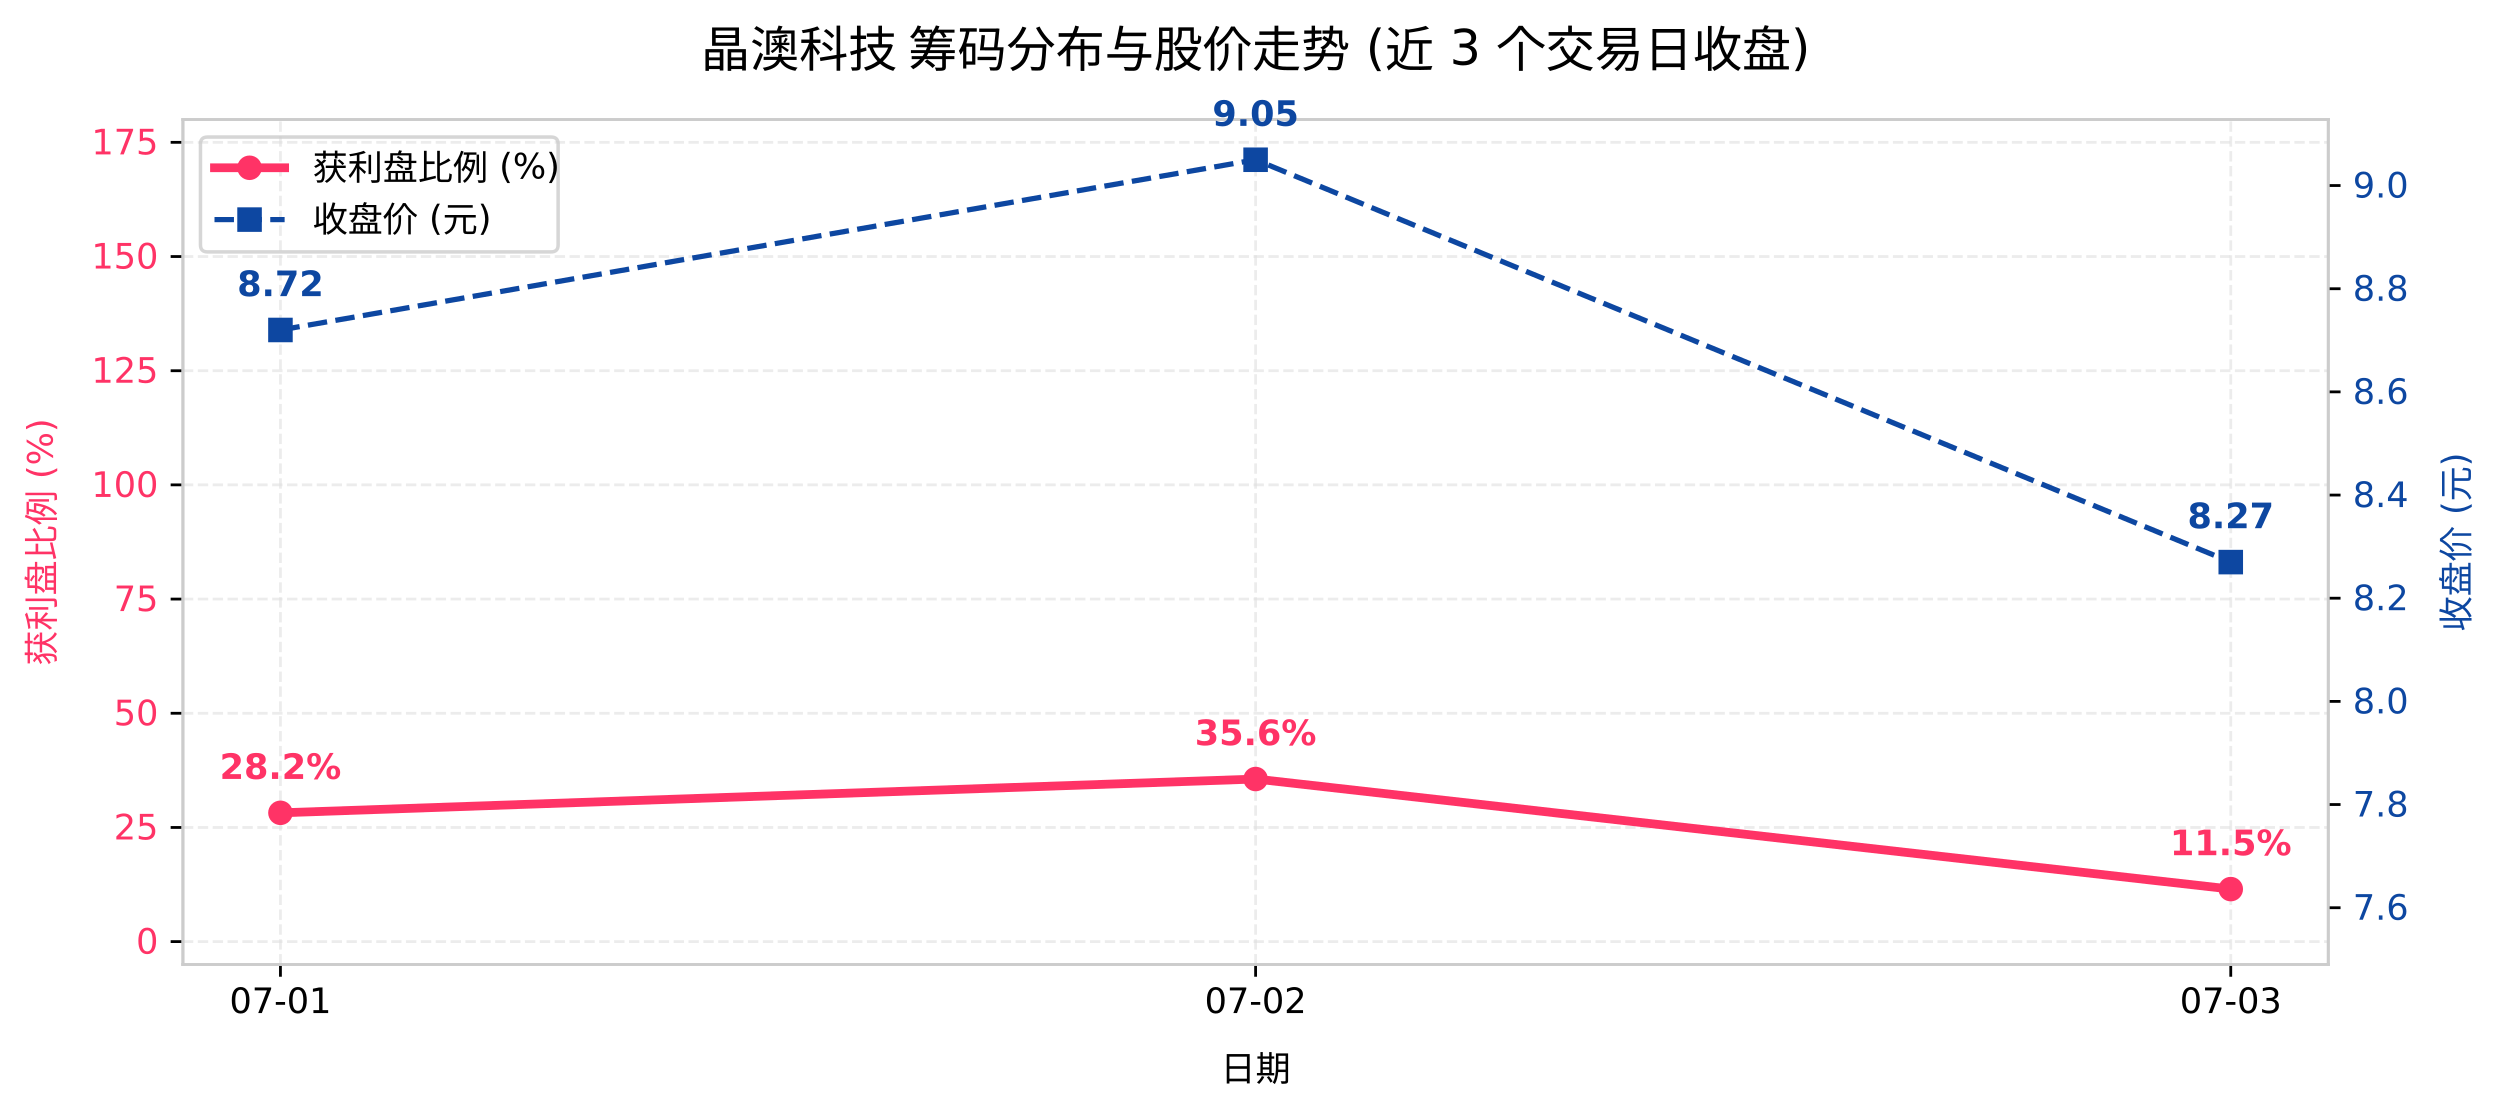
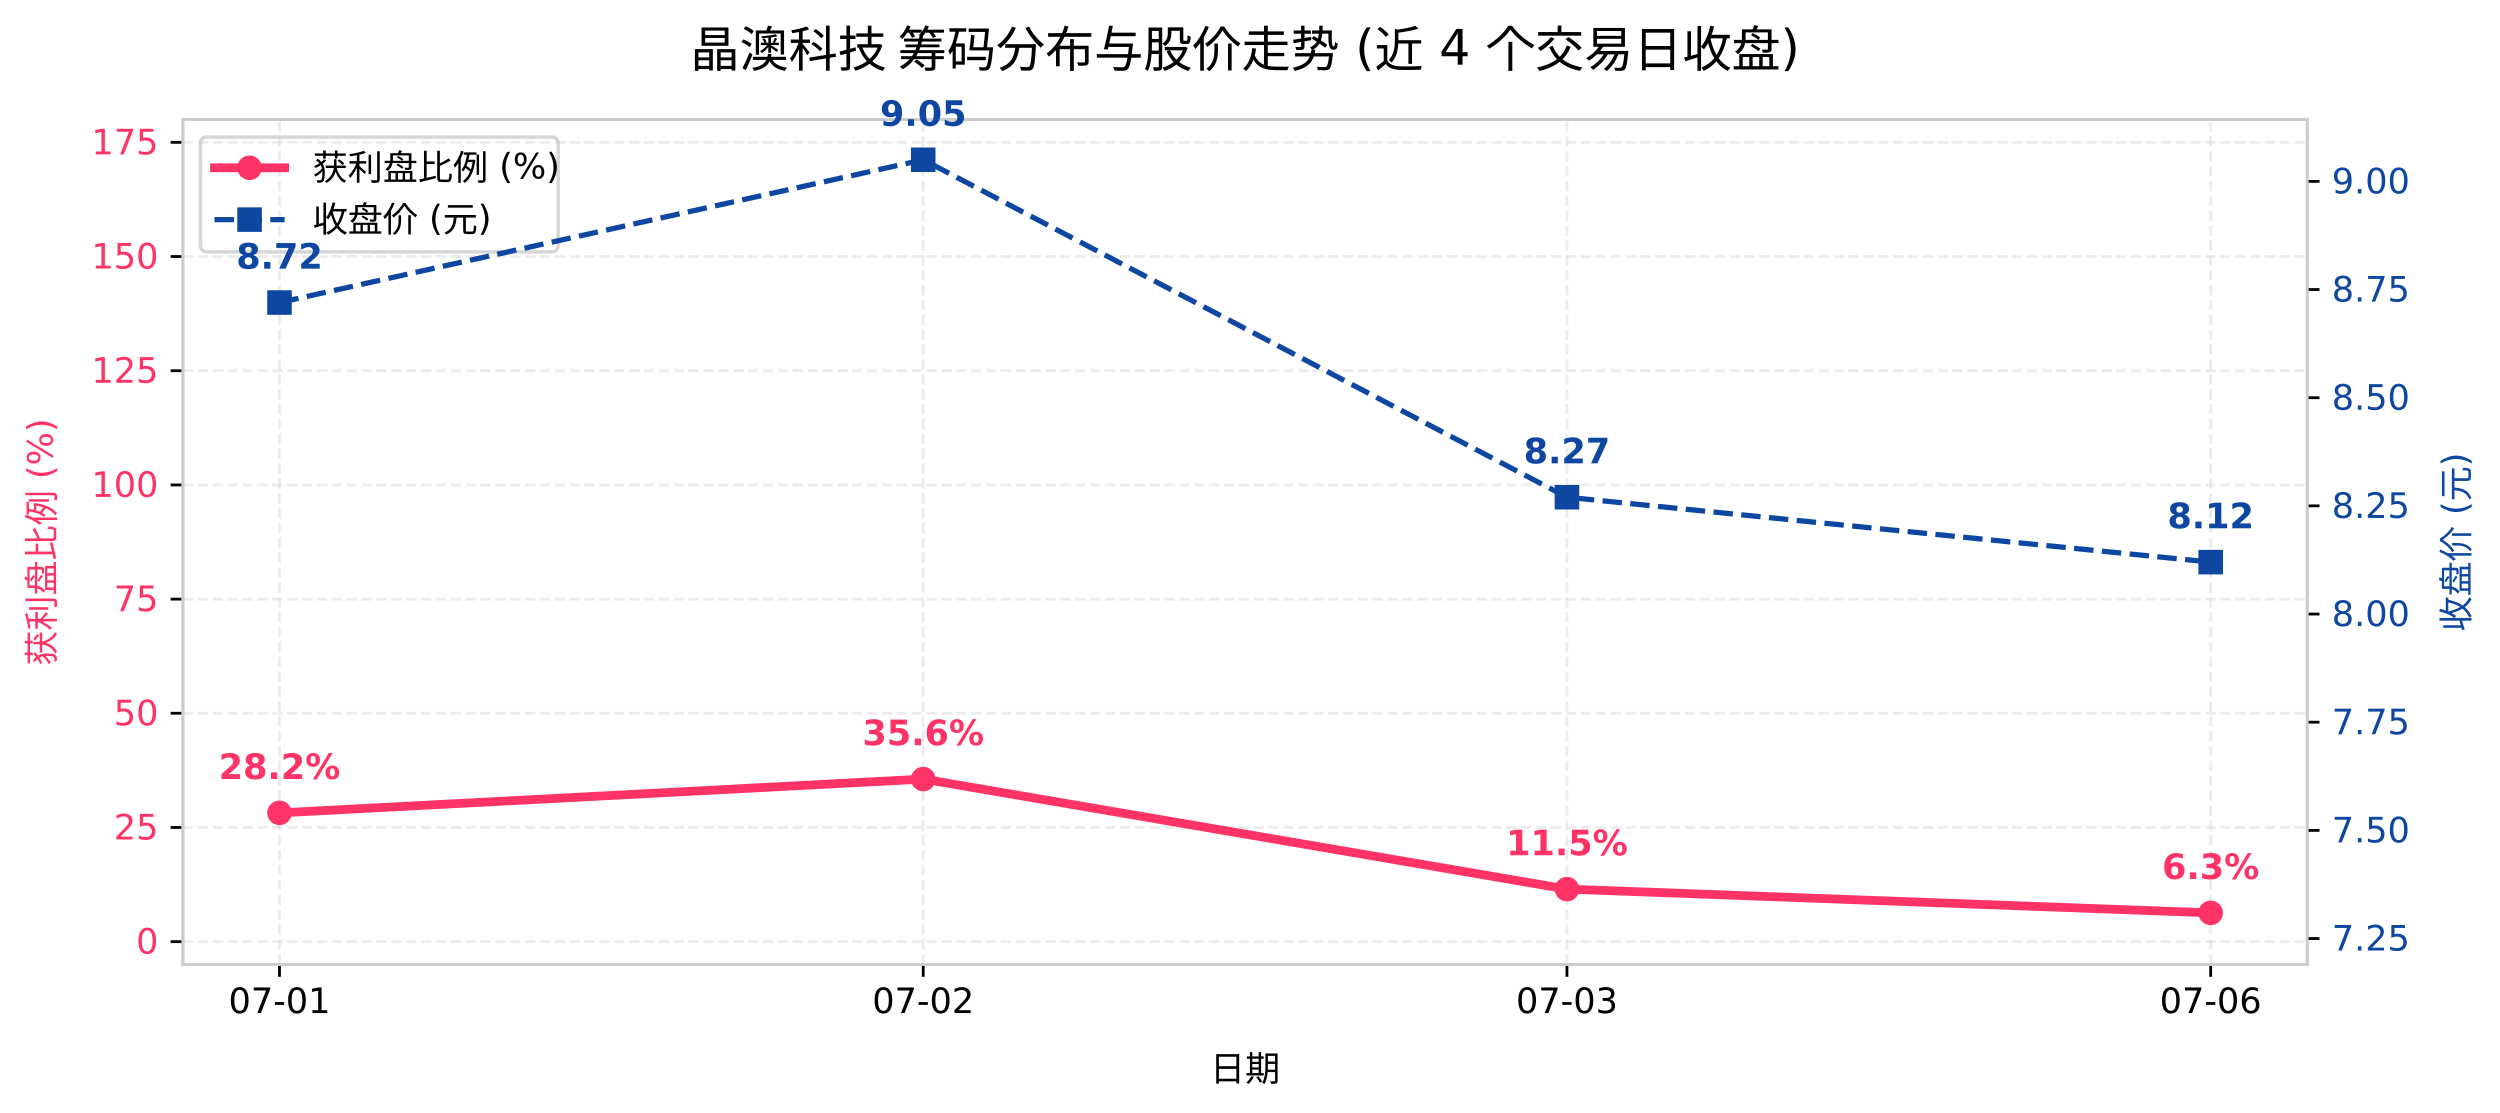
- <svg xmlns="http://www.w3.org/2000/svg" xmlns:xlink="http://www.w3.org/1999/xlink" width="712.881pt" height="317.148pt" viewBox="0 0 712.881 317.148" version="1.1">
+ <svg xmlns="http://www.w3.org/2000/svg" xmlns:xlink="http://www.w3.org/1999/xlink" width="712.848pt" height="317.148pt" viewBox="0 0 712.848 317.148" version="1.1">
  <defs>
    <style type="text/css">*{stroke-linejoin: round; stroke-linecap: butt}</style>
  </defs>
  <g id="figure_1">
    <g id="patch_1">
-       <path d="M 0 317.148  L 712.881 317.148  L 712.881 0  L 0 0  L 0 317.148  z " style="fill: none" />
+       <path d="M 0 317.148  L 712.848 317.148  L 712.848 0  L 0 0  L 0 317.148  z " style="fill: none" />
    </g>
    <g id="axes_1">
      <g id="patch_2">
-         <path d="M 52.163 275.017  L 663.913 275.017  L 663.913 34.08  L 52.163 34.08  L 52.163 275.017  z " style="fill: none" />
+         <path d="M 52.163 275.017  L 657.883 275.017  L 657.883 34.08  L 52.163 34.08  L 52.163 275.017  z " style="fill: none" />
      </g>
      <g id="matplotlib.axis_1">
        <g id="xtick_1">
          <g id="line2d_1">
-             <path d="M 79.969 275.017  L 79.969 34.08  " clip-path="url(#p6178fb3742)" style="fill: none; stroke-dasharray: 2.96,1.28; stroke-dashoffset: 0; stroke: #e0e0e0; stroke-opacity: 0.6; stroke-width: 0.8" />
+             <path d="M 79.695 275.017  L 79.695 34.08  " clip-path="url(#pa4ba5c376c)" style="fill: none; stroke-dasharray: 2.96,1.28; stroke-dashoffset: 0; stroke: #e0e0e0; stroke-opacity: 0.6; stroke-width: 0.8" />
          </g>
          <g id="line2d_2">
            <defs>
-               <path id="m2e5f729c88" d="M 0 0  L 0 3.5  " style="stroke: #000000; stroke-width: 0.8" />
+               <path id="m68a2fe8dc7" d="M 0 0  L 0 3.5  " style="stroke: #000000; stroke-width: 0.8" />
            </defs>
            <g>
-               <use xlink:href="#m2e5f729c88" x="79.969" y="275.017" style="stroke: #000000; stroke-width: 0.8" />
+               <use xlink:href="#m68a2fe8dc7" x="79.695" y="275.017" style="stroke: #000000; stroke-width: 0.8" />
            </g>
          </g>
          <g id="text_1">
-             <text style="font: 10px 'WenQuanYi Zen Hei', 'DejaVu Sans', 'Arial', sans-serif; text-anchor: middle" x="79.969" y="288.873" transform="rotate(-0 79.96932 288.8728)">07-01</text>
+             <text style="font: 10px 'WenQuanYi Zen Hei', 'DejaVu Sans', 'Arial', sans-serif; text-anchor: middle" x="79.695" y="288.873" transform="rotate(-0 79.69523 288.8728)">07-01</text>
          </g>
        </g>
        <g id="xtick_2">
          <g id="line2d_3">
-             <path d="M 358.038 275.017  L 358.038 34.08  " clip-path="url(#p6178fb3742)" style="fill: none; stroke-dasharray: 2.96,1.28; stroke-dashoffset: 0; stroke: #e0e0e0; stroke-opacity: 0.6; stroke-width: 0.8" />
+             <path d="M 263.247 275.017  L 263.247 34.08  " clip-path="url(#pa4ba5c376c)" style="fill: none; stroke-dasharray: 2.96,1.28; stroke-dashoffset: 0; stroke: #e0e0e0; stroke-opacity: 0.6; stroke-width: 0.8" />
          </g>
          <g id="line2d_4">
            <g>
-               <use xlink:href="#m2e5f729c88" x="358.038" y="275.017" style="stroke: #000000; stroke-width: 0.8" />
+               <use xlink:href="#m68a2fe8dc7" x="263.247" y="275.017" style="stroke: #000000; stroke-width: 0.8" />
            </g>
          </g>
          <g id="text_2">
-             <text style="font: 10px 'WenQuanYi Zen Hei', 'DejaVu Sans', 'Arial', sans-serif; text-anchor: middle" x="358.038" y="288.873" transform="rotate(-0 358.0375 288.8728)">07-02</text>
+             <text style="font: 10px 'WenQuanYi Zen Hei', 'DejaVu Sans', 'Arial', sans-serif; text-anchor: middle" x="263.247" y="288.873" transform="rotate(-0 263.2467 288.8728)">07-02</text>
          </g>
        </g>
        <g id="xtick_3">
          <g id="line2d_5">
-             <path d="M 636.106 275.017  L 636.106 34.08  " clip-path="url(#p6178fb3742)" style="fill: none; stroke-dasharray: 2.96,1.28; stroke-dashoffset: 0; stroke: #e0e0e0; stroke-opacity: 0.6; stroke-width: 0.8" />
+             <path d="M 446.798 275.017  L 446.798 34.08  " clip-path="url(#pa4ba5c376c)" style="fill: none; stroke-dasharray: 2.96,1.28; stroke-dashoffset: 0; stroke: #e0e0e0; stroke-opacity: 0.6; stroke-width: 0.8" />
          </g>
          <g id="line2d_6">
            <g>
-               <use xlink:href="#m2e5f729c88" x="636.106" y="275.017" style="stroke: #000000; stroke-width: 0.8" />
+               <use xlink:href="#m68a2fe8dc7" x="446.798" y="275.017" style="stroke: #000000; stroke-width: 0.8" />
            </g>
          </g>
          <g id="text_3">
-             <text style="font: 10px 'WenQuanYi Zen Hei', 'DejaVu Sans', 'Arial', sans-serif; text-anchor: middle" x="636.106" y="288.873" transform="rotate(-0 636.1057 288.8728)">07-03</text>
-           </g>
-         </g>
-         <g id="text_4">
-           <text style="font: 10px 'WenQuanYi Zen Hei', 'DejaVu Sans', 'Arial', sans-serif; text-anchor: middle" x="358.038" y="308.287" transform="rotate(-0 358.0375 308.2869)">日期</text>
+             <text style="font: 10px 'WenQuanYi Zen Hei', 'DejaVu Sans', 'Arial', sans-serif; text-anchor: middle" x="446.798" y="288.873" transform="rotate(-0 446.7983 288.8728)">07-03</text>
+           </g>
+         </g>
+         <g id="xtick_4">
+           <g id="line2d_7">
+             <path d="M 630.35 275.017  L 630.35 34.08  " clip-path="url(#pa4ba5c376c)" style="fill: none; stroke-dasharray: 2.96,1.28; stroke-dashoffset: 0; stroke: #e0e0e0; stroke-opacity: 0.6; stroke-width: 0.8" />
+           </g>
+           <g id="line2d_8">
+             <g>
+               <use xlink:href="#m68a2fe8dc7" x="630.35" y="275.017" style="stroke: #000000; stroke-width: 0.8" />
+             </g>
+           </g>
+           <g id="text_4">
+             <text style="font: 10px 'WenQuanYi Zen Hei', 'DejaVu Sans', 'Arial', sans-serif; text-anchor: middle" x="630.35" y="288.873" transform="rotate(-0 630.3498 288.8728)">07-06</text>
+           </g>
+         </g>
+         <g id="text_5">
+           <text style="font: 10px 'WenQuanYi Zen Hei', 'DejaVu Sans', 'Arial', sans-serif; text-anchor: middle" x="355.022" y="308.287" transform="rotate(-0 355.0225 308.2869)">日期</text>
        </g>
      </g>
      <g id="matplotlib.axis_2">
        <g id="ytick_1">
-           <g id="line2d_7">
-             <path d="M 52.163 268.505  L 663.913 268.505  " clip-path="url(#p6178fb3742)" style="fill: none; stroke-dasharray: 2.96,1.28; stroke-dashoffset: 0; stroke: #e0e0e0; stroke-opacity: 0.6; stroke-width: 0.8" />
-           </g>
-           <g id="line2d_8">
+           <g id="line2d_9">
+             <path d="M 52.163 268.505  L 657.883 268.505  " clip-path="url(#pa4ba5c376c)" style="fill: none; stroke-dasharray: 2.96,1.28; stroke-dashoffset: 0; stroke: #e0e0e0; stroke-opacity: 0.6; stroke-width: 0.8" />
+           </g>
+           <g id="line2d_10">
            <defs>
-               <path id="mdd1048a271" d="M 0 0  L -3.5 0  " style="stroke: #000000; stroke-width: 0.8" />
+               <path id="mb440edcc35" d="M 0 0  L -3.5 0  " style="stroke: #000000; stroke-width: 0.8" />
            </defs>
            <g>
-               <use xlink:href="#mdd1048a271" x="52.163" y="268.505" style="stroke: #000000; stroke-width: 0.8" />
-             </g>
-           </g>
-           <g id="text_5">
+               <use xlink:href="#mb440edcc35" x="52.163" y="268.505" style="stroke: #000000; stroke-width: 0.8" />
+             </g>
+           </g>
+           <g id="text_6">
            <text style="fill: #ff3366; font: 10px 'WenQuanYi Zen Hei', 'DejaVu Sans', 'Arial', sans-serif; text-anchor: end" x="45.163" y="271.933" transform="rotate(-0 45.1625 271.9329)">0</text>
          </g>
        </g>
        <g id="ytick_2">
-           <g id="line2d_9">
-             <path d="M 52.163 235.946  L 663.913 235.946  " clip-path="url(#p6178fb3742)" style="fill: none; stroke-dasharray: 2.96,1.28; stroke-dashoffset: 0; stroke: #e0e0e0; stroke-opacity: 0.6; stroke-width: 0.8" />
-           </g>
-           <g id="line2d_10">
-             <g>
-               <use xlink:href="#mdd1048a271" x="52.163" y="235.946" style="stroke: #000000; stroke-width: 0.8" />
-             </g>
-           </g>
-           <g id="text_6">
+           <g id="line2d_11">
+             <path d="M 52.163 235.946  L 657.883 235.946  " clip-path="url(#pa4ba5c376c)" style="fill: none; stroke-dasharray: 2.96,1.28; stroke-dashoffset: 0; stroke: #e0e0e0; stroke-opacity: 0.6; stroke-width: 0.8" />
+           </g>
+           <g id="line2d_12">
+             <g>
+               <use xlink:href="#mb440edcc35" x="52.163" y="235.946" style="stroke: #000000; stroke-width: 0.8" />
+             </g>
+           </g>
+           <g id="text_7">
            <text style="fill: #ff3366; font: 10px 'WenQuanYi Zen Hei', 'DejaVu Sans', 'Arial', sans-serif; text-anchor: end" x="45.163" y="239.374" transform="rotate(-0 45.1625 239.3739)">25</text>
          </g>
        </g>
        <g id="ytick_3">
-           <g id="line2d_11">
-             <path d="M 52.163 203.387  L 663.913 203.387  " clip-path="url(#p6178fb3742)" style="fill: none; stroke-dasharray: 2.96,1.28; stroke-dashoffset: 0; stroke: #e0e0e0; stroke-opacity: 0.6; stroke-width: 0.8" />
-           </g>
-           <g id="line2d_12">
-             <g>
-               <use xlink:href="#mdd1048a271" x="52.163" y="203.387" style="stroke: #000000; stroke-width: 0.8" />
-             </g>
-           </g>
-           <g id="text_7">
+           <g id="line2d_13">
+             <path d="M 52.163 203.387  L 657.883 203.387  " clip-path="url(#pa4ba5c376c)" style="fill: none; stroke-dasharray: 2.96,1.28; stroke-dashoffset: 0; stroke: #e0e0e0; stroke-opacity: 0.6; stroke-width: 0.8" />
+           </g>
+           <g id="line2d_14">
+             <g>
+               <use xlink:href="#mb440edcc35" x="52.163" y="203.387" style="stroke: #000000; stroke-width: 0.8" />
+             </g>
+           </g>
+           <g id="text_8">
            <text style="fill: #ff3366; font: 10px 'WenQuanYi Zen Hei', 'DejaVu Sans', 'Arial', sans-serif; text-anchor: end" x="45.163" y="206.815" transform="rotate(-0 45.1625 206.815)">50</text>
          </g>
        </g>
        <g id="ytick_4">
-           <g id="line2d_13">
-             <path d="M 52.163 170.828  L 663.913 170.828  " clip-path="url(#p6178fb3742)" style="fill: none; stroke-dasharray: 2.96,1.28; stroke-dashoffset: 0; stroke: #e0e0e0; stroke-opacity: 0.6; stroke-width: 0.8" />
-           </g>
-           <g id="line2d_14">
-             <g>
-               <use xlink:href="#mdd1048a271" x="52.163" y="170.828" style="stroke: #000000; stroke-width: 0.8" />
-             </g>
-           </g>
-           <g id="text_8">
+           <g id="line2d_15">
+             <path d="M 52.163 170.828  L 657.883 170.828  " clip-path="url(#pa4ba5c376c)" style="fill: none; stroke-dasharray: 2.96,1.28; stroke-dashoffset: 0; stroke: #e0e0e0; stroke-opacity: 0.6; stroke-width: 0.8" />
+           </g>
+           <g id="line2d_16">
+             <g>
+               <use xlink:href="#mb440edcc35" x="52.163" y="170.828" style="stroke: #000000; stroke-width: 0.8" />
+             </g>
+           </g>
+           <g id="text_9">
            <text style="fill: #ff3366; font: 10px 'WenQuanYi Zen Hei', 'DejaVu Sans', 'Arial', sans-serif; text-anchor: end" x="45.163" y="174.256" transform="rotate(-0 45.1625 174.256)">75</text>
          </g>
        </g>
        <g id="ytick_5">
-           <g id="line2d_15">
-             <path d="M 52.163 138.269  L 663.913 138.269  " clip-path="url(#p6178fb3742)" style="fill: none; stroke-dasharray: 2.96,1.28; stroke-dashoffset: 0; stroke: #e0e0e0; stroke-opacity: 0.6; stroke-width: 0.8" />
-           </g>
-           <g id="line2d_16">
-             <g>
-               <use xlink:href="#mdd1048a271" x="52.163" y="138.269" style="stroke: #000000; stroke-width: 0.8" />
-             </g>
-           </g>
-           <g id="text_9">
+           <g id="line2d_17">
+             <path d="M 52.163 138.269  L 657.883 138.269  " clip-path="url(#pa4ba5c376c)" style="fill: none; stroke-dasharray: 2.96,1.28; stroke-dashoffset: 0; stroke: #e0e0e0; stroke-opacity: 0.6; stroke-width: 0.8" />
+           </g>
+           <g id="line2d_18">
+             <g>
+               <use xlink:href="#mb440edcc35" x="52.163" y="138.269" style="stroke: #000000; stroke-width: 0.8" />
+             </g>
+           </g>
+           <g id="text_10">
            <text style="fill: #ff3366; font: 10px 'WenQuanYi Zen Hei', 'DejaVu Sans', 'Arial', sans-serif; text-anchor: end" x="45.163" y="141.697" transform="rotate(-0 45.1625 141.6971)">100</text>
          </g>
        </g>
        <g id="ytick_6">
-           <g id="line2d_17">
-             <path d="M 52.163 105.71  L 663.913 105.71  " clip-path="url(#p6178fb3742)" style="fill: none; stroke-dasharray: 2.96,1.28; stroke-dashoffset: 0; stroke: #e0e0e0; stroke-opacity: 0.6; stroke-width: 0.8" />
-           </g>
-           <g id="line2d_18">
-             <g>
-               <use xlink:href="#mdd1048a271" x="52.163" y="105.71" style="stroke: #000000; stroke-width: 0.8" />
-             </g>
-           </g>
-           <g id="text_10">
+           <g id="line2d_19">
+             <path d="M 52.163 105.71  L 657.883 105.71  " clip-path="url(#pa4ba5c376c)" style="fill: none; stroke-dasharray: 2.96,1.28; stroke-dashoffset: 0; stroke: #e0e0e0; stroke-opacity: 0.6; stroke-width: 0.8" />
+           </g>
+           <g id="line2d_20">
+             <g>
+               <use xlink:href="#mb440edcc35" x="52.163" y="105.71" style="stroke: #000000; stroke-width: 0.8" />
+             </g>
+           </g>
+           <g id="text_11">
            <text style="fill: #ff3366; font: 10px 'WenQuanYi Zen Hei', 'DejaVu Sans', 'Arial', sans-serif; text-anchor: end" x="45.163" y="109.138" transform="rotate(-0 45.1625 109.1381)">125</text>
          </g>
        </g>
        <g id="ytick_7">
-           <g id="line2d_19">
-             <path d="M 52.163 73.151  L 663.913 73.151  " clip-path="url(#p6178fb3742)" style="fill: none; stroke-dasharray: 2.96,1.28; stroke-dashoffset: 0; stroke: #e0e0e0; stroke-opacity: 0.6; stroke-width: 0.8" />
-           </g>
-           <g id="line2d_20">
-             <g>
-               <use xlink:href="#mdd1048a271" x="52.163" y="73.151" style="stroke: #000000; stroke-width: 0.8" />
-             </g>
-           </g>
-           <g id="text_11">
+           <g id="line2d_21">
+             <path d="M 52.163 73.151  L 657.883 73.151  " clip-path="url(#pa4ba5c376c)" style="fill: none; stroke-dasharray: 2.96,1.28; stroke-dashoffset: 0; stroke: #e0e0e0; stroke-opacity: 0.6; stroke-width: 0.8" />
+           </g>
+           <g id="line2d_22">
+             <g>
+               <use xlink:href="#mb440edcc35" x="52.163" y="73.151" style="stroke: #000000; stroke-width: 0.8" />
+             </g>
+           </g>
+           <g id="text_12">
            <text style="fill: #ff3366; font: 10px 'WenQuanYi Zen Hei', 'DejaVu Sans', 'Arial', sans-serif; text-anchor: end" x="45.163" y="76.579" transform="rotate(-0 45.1625 76.57918)">150</text>
          </g>
        </g>
        <g id="ytick_8">
-           <g id="line2d_21">
-             <path d="M 52.163 40.592  L 663.913 40.592  " clip-path="url(#p6178fb3742)" style="fill: none; stroke-dasharray: 2.96,1.28; stroke-dashoffset: 0; stroke: #e0e0e0; stroke-opacity: 0.6; stroke-width: 0.8" />
-           </g>
-           <g id="line2d_22">
-             <g>
-               <use xlink:href="#mdd1048a271" x="52.163" y="40.592" style="stroke: #000000; stroke-width: 0.8" />
-             </g>
-           </g>
-           <g id="text_12">
+           <g id="line2d_23">
+             <path d="M 52.163 40.592  L 657.883 40.592  " clip-path="url(#pa4ba5c376c)" style="fill: none; stroke-dasharray: 2.96,1.28; stroke-dashoffset: 0; stroke: #e0e0e0; stroke-opacity: 0.6; stroke-width: 0.8" />
+           </g>
+           <g id="line2d_24">
+             <g>
+               <use xlink:href="#mb440edcc35" x="52.163" y="40.592" style="stroke: #000000; stroke-width: 0.8" />
+             </g>
+           </g>
+           <g id="text_13">
            <text style="fill: #ff3366; font: 10px 'WenQuanYi Zen Hei', 'DejaVu Sans', 'Arial', sans-serif; text-anchor: end" x="45.163" y="44.02" transform="rotate(-0 45.1625 44.02023)">175</text>
          </g>
        </g>
-         <g id="text_13">
+         <g id="text_14">
          <text style="fill: #ff3366; font: 10px 'WenQuanYi Zen Hei', 'DejaVu Sans', 'Arial', sans-serif; text-anchor: middle" x="15.463" y="154.548" transform="rotate(-90 15.4625 154.5484)">获利盘比例 (%)</text>
        </g>
      </g>
-       <g id="line2d_23">
-         <path d="M 79.969 231.778  L 358.038 222.141  L 636.106 253.528  " clip-path="url(#p6178fb3742)" style="fill: none; stroke: #ff3366; stroke-width: 2.5; stroke-linecap: square" />
+       <g id="line2d_25">
+         <path d="M 79.695 231.778  L 263.247 222.141  L 446.798 253.528  L 630.35 260.3  " clip-path="url(#pa4ba5c376c)" style="fill: none; stroke: #ff3366; stroke-width: 2.5; stroke-linecap: square" />
        <defs>
-           <path id="meacecd6859" d="M 0 3  C 0.796 3 1.559 2.684 2.121 2.121  C 2.684 1.559 3 0.796 3 0  C 3 -0.796 2.684 -1.559 2.121 -2.121  C 1.559 -2.684 0.796 -3 0 -3  C -0.796 -3 -1.559 -2.684 -2.121 -2.121  C -2.684 -1.559 -3 -0.796 -3 0  C -3 0.796 -2.684 1.559 -2.121 2.121  C -1.559 2.684 -0.796 3 0 3  z " style="stroke: #ff3366" />
+           <path id="mdc82a578c3" d="M 0 3  C 0.796 3 1.559 2.684 2.121 2.121  C 2.684 1.559 3 0.796 3 0  C 3 -0.796 2.684 -1.559 2.121 -2.121  C 1.559 -2.684 0.796 -3 0 -3  C -0.796 -3 -1.559 -2.684 -2.121 -2.121  C -2.684 -1.559 -3 -0.796 -3 0  C -3 0.796 -2.684 1.559 -2.121 2.121  C -1.559 2.684 -0.796 3 0 3  z " style="stroke: #ff3366" />
        </defs>
-         <g clip-path="url(#p6178fb3742)">
-           <use xlink:href="#meacecd6859" x="79.969" y="231.778" style="fill: #ff3366; stroke: #ff3366" />
-           <use xlink:href="#meacecd6859" x="358.038" y="222.141" style="fill: #ff3366; stroke: #ff3366" />
-           <use xlink:href="#meacecd6859" x="636.106" y="253.528" style="fill: #ff3366; stroke: #ff3366" />
+         <g clip-path="url(#pa4ba5c376c)">
+           <use xlink:href="#mdc82a578c3" x="79.695" y="231.778" style="fill: #ff3366; stroke: #ff3366" />
+           <use xlink:href="#mdc82a578c3" x="263.247" y="222.141" style="fill: #ff3366; stroke: #ff3366" />
+           <use xlink:href="#mdc82a578c3" x="446.798" y="253.528" style="fill: #ff3366; stroke: #ff3366" />
+           <use xlink:href="#mdc82a578c3" x="630.35" y="260.3" style="fill: #ff3366; stroke: #ff3366" />
        </g>
      </g>
      <g id="patch_3">
        <path d="M 52.163 275.017  L 52.163 34.08  " style="fill: none; stroke: #cccccc; stroke-width: 0.8; stroke-linejoin: miter; stroke-linecap: square" />
      </g>
      <g id="patch_4">
-         <path d="M 663.913 275.017  L 663.913 34.08  " style="fill: none; stroke: #cccccc; stroke-width: 0.8; stroke-linejoin: miter; stroke-linecap: square" />
+         <path d="M 657.883 275.017  L 657.883 34.08  " style="fill: none; stroke: #cccccc; stroke-width: 0.8; stroke-linejoin: miter; stroke-linecap: square" />
      </g>
      <g id="patch_5">
-         <path d="M 52.163 275.017  L 663.913 275.017  " style="fill: none; stroke: #cccccc; stroke-width: 0.8; stroke-linejoin: miter; stroke-linecap: square" />
+         <path d="M 52.163 275.017  L 657.883 275.017  " style="fill: none; stroke: #cccccc; stroke-width: 0.8; stroke-linejoin: miter; stroke-linecap: square" />
      </g>
      <g id="patch_6">
-         <path d="M 52.163 34.08  L 663.913 34.08  " style="fill: none; stroke: #cccccc; stroke-width: 0.8; stroke-linejoin: miter; stroke-linecap: square" />
-       </g>
-       <g id="text_14">
-         <text style="fill: #ff3366; font: 700 10px 'WenQuanYi Zen Hei', 'DejaVu Sans', 'Arial', sans-serif; text-anchor: middle" x="79.969" y="222.117" transform="rotate(-0 79.96932 222.1173)">28.2%</text>
+         <path d="M 52.163 34.08  L 657.883 34.08  " style="fill: none; stroke: #cccccc; stroke-width: 0.8; stroke-linejoin: miter; stroke-linecap: square" />
      </g>
      <g id="text_15">
-         <text style="fill: #ff3366; font: 700 10px 'WenQuanYi Zen Hei', 'DejaVu Sans', 'Arial', sans-serif; text-anchor: middle" x="358.038" y="212.48" transform="rotate(-0 358.0375 212.4799)">35.6%</text>
+         <text style="fill: #ff3366; font: 700 10px 'WenQuanYi Zen Hei', 'DejaVu Sans', 'Arial', sans-serif; text-anchor: middle" x="79.695" y="222.117" transform="rotate(-0 79.69523 222.1173)">28.2%</text>
      </g>
      <g id="text_16">
-         <text style="fill: #ff3366; font: 700 10px 'WenQuanYi Zen Hei', 'DejaVu Sans', 'Arial', sans-serif; text-anchor: middle" x="636.106" y="243.867" transform="rotate(-0 636.1057 243.8667)">11.5%</text>
+         <text style="fill: #ff3366; font: 700 10px 'WenQuanYi Zen Hei', 'DejaVu Sans', 'Arial', sans-serif; text-anchor: middle" x="263.247" y="212.48" transform="rotate(-0 263.2467 212.4799)">35.6%</text>
+       </g>
+       <g id="text_17">
+         <text style="fill: #ff3366; font: 700 10px 'WenQuanYi Zen Hei', 'DejaVu Sans', 'Arial', sans-serif; text-anchor: middle" x="446.798" y="243.867" transform="rotate(-0 446.7983 243.8667)">11.5%</text>
+       </g>
+       <g id="text_18">
+         <text style="fill: #ff3366; font: 700 10px 'WenQuanYi Zen Hei', 'DejaVu Sans', 'Arial', sans-serif; text-anchor: middle" x="630.35" y="250.639" transform="rotate(-0 630.3498 250.639)">6.3%</text>
      </g>
      <g id="legend_1">
        <g id="patch_7">
          <path d="M 59.163 71.829  L 157.15 71.829  Q 159.15 71.829 159.15 69.829  L 159.15 41.08  Q 159.15 39.08 157.15 39.08  L 59.163 39.08  Q 57.163 39.08 57.163 41.08  L 57.163 69.829  Q 57.163 71.829 59.163 71.829  L 59.163 71.829  z " style="fill: none; opacity: 0.8; stroke: #cccccc; stroke-linejoin: miter" />
        </g>
-         <g id="line2d_24">
+         <g id="line2d_26">
          <path d="M 61.163 47.843  L 71.162 47.843  L 81.162 47.843  " style="fill: none; stroke: #ff3366; stroke-width: 2.5; stroke-linecap: square" />
          <g>
-             <use xlink:href="#meacecd6859" x="71.162" y="47.843" style="fill: #ff3366; stroke: #ff3366" />
-           </g>
-         </g>
-         <g id="text_17">
+             <use xlink:href="#mdc82a578c3" x="71.162" y="47.843" style="fill: #ff3366; stroke: #ff3366" />
+           </g>
+         </g>
+         <g id="text_19">
          <text style="font: 10px 'WenQuanYi Zen Hei', 'DejaVu Sans', 'Arial', sans-serif; text-anchor: start" x="89.162" y="51.343" transform="rotate(-0 89.1625 51.34281)">获利盘比例 (%)</text>
        </g>
-         <g id="line2d_25">
+         <g id="line2d_27">
          <path d="M 61.163 62.619  L 71.162 62.619  L 81.162 62.619  " style="fill: none; stroke-dasharray: 5.55,2.4; stroke-dashoffset: 0; stroke: #0d47a1; stroke-width: 1.5" />
          <defs>
-             <path id="m0cd8ee472c" d="M -3 3  L 3 3  L 3 -3  L -3 -3  z " style="stroke: #0d47a1; stroke-linejoin: miter" />
+             <path id="m7ebce578cd" d="M -3 3  L 3 3  L 3 -3  L -3 -3  z " style="stroke: #0d47a1; stroke-linejoin: miter" />
          </defs>
          <g>
-             <use xlink:href="#m0cd8ee472c" x="71.162" y="62.619" style="fill: #0d47a1; stroke: #0d47a1; stroke-linejoin: miter" />
-           </g>
-         </g>
-         <g id="text_18">
+             <use xlink:href="#m7ebce578cd" x="71.162" y="62.619" style="fill: #0d47a1; stroke: #0d47a1; stroke-linejoin: miter" />
+           </g>
+         </g>
+         <g id="text_20">
          <text style="font: 10px 'WenQuanYi Zen Hei', 'DejaVu Sans', 'Arial', sans-serif; text-anchor: start" x="89.162" y="66.119" transform="rotate(-0 89.1625 66.11938)">收盘价 (元)</text>
        </g>
      </g>
    </g>
    <g id="axes_2">
      <g id="matplotlib.axis_3">
        <g id="ytick_9">
-           <g id="line2d_26">
+           <g id="line2d_28">
            <defs>
-               <path id="m1de011f4c8" d="M 0 0  L 3.5 0  " style="stroke: #000000; stroke-width: 0.8" />
+               <path id="m3226929101" d="M 0 0  L 3.5 0  " style="stroke: #000000; stroke-width: 0.8" />
            </defs>
            <g>
-               <use xlink:href="#m1de011f4c8" x="663.913" y="258.836" style="stroke: #000000; stroke-width: 0.8" />
-             </g>
-           </g>
-           <g id="text_19">
-             <text style="fill: #0d47a1; font: 10px 'WenQuanYi Zen Hei', 'DejaVu Sans', 'Arial', sans-serif; text-anchor: start" x="670.913" y="262.265" transform="rotate(-0 670.9125 262.2646)">7.6</text>
+               <use xlink:href="#m3226929101" x="657.883" y="267.615" style="stroke: #000000; stroke-width: 0.8" />
+             </g>
+           </g>
+           <g id="text_21">
+             <text style="fill: #0d47a1; font: 10px 'WenQuanYi Zen Hei', 'DejaVu Sans', 'Arial', sans-serif; text-anchor: start" x="664.883" y="271.043" transform="rotate(-0 664.8825 271.0427)">7.25</text>
          </g>
        </g>
        <g id="ytick_10">
-           <g id="line2d_27">
-             <g>
-               <use xlink:href="#m1de011f4c8" x="663.913" y="229.418" style="stroke: #000000; stroke-width: 0.8" />
-             </g>
-           </g>
-           <g id="text_20">
-             <text style="fill: #0d47a1; font: 10px 'WenQuanYi Zen Hei', 'DejaVu Sans', 'Arial', sans-serif; text-anchor: start" x="670.913" y="232.846" transform="rotate(-0 670.9125 232.8463)">7.8</text>
+           <g id="line2d_29">
+             <g>
+               <use xlink:href="#m3226929101" x="657.883" y="236.773" style="stroke: #000000; stroke-width: 0.8" />
+             </g>
+           </g>
+           <g id="text_22">
+             <text style="fill: #0d47a1; font: 10px 'WenQuanYi Zen Hei', 'DejaVu Sans', 'Arial', sans-serif; text-anchor: start" x="664.883" y="240.201" transform="rotate(-0 664.8825 240.2008)">7.50</text>
          </g>
        </g>
        <g id="ytick_11">
-           <g id="line2d_28">
-             <g>
-               <use xlink:href="#m1de011f4c8" x="663.913" y="200" style="stroke: #000000; stroke-width: 0.8" />
-             </g>
-           </g>
-           <g id="text_21">
-             <text style="fill: #0d47a1; font: 10px 'WenQuanYi Zen Hei', 'DejaVu Sans', 'Arial', sans-serif; text-anchor: start" x="670.913" y="203.428" transform="rotate(-0 670.9125 203.4279)">8.0</text>
+           <g id="line2d_30">
+             <g>
+               <use xlink:href="#m3226929101" x="657.883" y="205.931" style="stroke: #000000; stroke-width: 0.8" />
+             </g>
+           </g>
+           <g id="text_23">
+             <text style="fill: #0d47a1; font: 10px 'WenQuanYi Zen Hei', 'DejaVu Sans', 'Arial', sans-serif; text-anchor: start" x="664.883" y="209.359" transform="rotate(-0 664.8825 209.359)">7.75</text>
          </g>
        </g>
        <g id="ytick_12">
-           <g id="line2d_29">
-             <g>
-               <use xlink:href="#m1de011f4c8" x="663.913" y="170.581" style="stroke: #000000; stroke-width: 0.8" />
-             </g>
-           </g>
-           <g id="text_22">
-             <text style="fill: #0d47a1; font: 10px 'WenQuanYi Zen Hei', 'DejaVu Sans', 'Arial', sans-serif; text-anchor: start" x="670.913" y="174.01" transform="rotate(-0 670.9125 174.0096)">8.2</text>
+           <g id="line2d_31">
+             <g>
+               <use xlink:href="#m3226929101" x="657.883" y="175.089" style="stroke: #000000; stroke-width: 0.8" />
+             </g>
+           </g>
+           <g id="text_24">
+             <text style="fill: #0d47a1; font: 10px 'WenQuanYi Zen Hei', 'DejaVu Sans', 'Arial', sans-serif; text-anchor: start" x="664.883" y="178.517" transform="rotate(-0 664.8825 178.5172)">8.00</text>
          </g>
        </g>
        <g id="ytick_13">
-           <g id="line2d_30">
-             <g>
-               <use xlink:href="#m1de011f4c8" x="663.913" y="141.163" style="stroke: #000000; stroke-width: 0.8" />
-             </g>
-           </g>
-           <g id="text_23">
-             <text style="fill: #0d47a1; font: 10px 'WenQuanYi Zen Hei', 'DejaVu Sans', 'Arial', sans-serif; text-anchor: start" x="670.913" y="144.591" transform="rotate(-0 670.9125 144.5912)">8.4</text>
+           <g id="line2d_32">
+             <g>
+               <use xlink:href="#m3226929101" x="657.883" y="144.247" style="stroke: #000000; stroke-width: 0.8" />
+             </g>
+           </g>
+           <g id="text_25">
+             <text style="fill: #0d47a1; font: 10px 'WenQuanYi Zen Hei', 'DejaVu Sans', 'Arial', sans-serif; text-anchor: start" x="664.883" y="147.675" transform="rotate(-0 664.8825 147.6754)">8.25</text>
          </g>
        </g>
        <g id="ytick_14">
-           <g id="line2d_31">
-             <g>
-               <use xlink:href="#m1de011f4c8" x="663.913" y="111.745" style="stroke: #000000; stroke-width: 0.8" />
-             </g>
-           </g>
-           <g id="text_24">
-             <text style="fill: #0d47a1; font: 10px 'WenQuanYi Zen Hei', 'DejaVu Sans', 'Arial', sans-serif; text-anchor: start" x="670.913" y="115.173" transform="rotate(-0 670.9125 115.1729)">8.6</text>
+           <g id="line2d_33">
+             <g>
+               <use xlink:href="#m3226929101" x="657.883" y="113.405" style="stroke: #000000; stroke-width: 0.8" />
+             </g>
+           </g>
+           <g id="text_26">
+             <text style="fill: #0d47a1; font: 10px 'WenQuanYi Zen Hei', 'DejaVu Sans', 'Arial', sans-serif; text-anchor: start" x="664.883" y="116.834" transform="rotate(-0 664.8825 116.8336)">8.50</text>
          </g>
        </g>
        <g id="ytick_15">
-           <g id="line2d_32">
-             <g>
-               <use xlink:href="#m1de011f4c8" x="663.913" y="82.326" style="stroke: #000000; stroke-width: 0.8" />
-             </g>
-           </g>
-           <g id="text_25">
-             <text style="fill: #0d47a1; font: 10px 'WenQuanYi Zen Hei', 'DejaVu Sans', 'Arial', sans-serif; text-anchor: start" x="670.913" y="85.755" transform="rotate(-0 670.9125 85.75452)">8.8</text>
+           <g id="line2d_34">
+             <g>
+               <use xlink:href="#m3226929101" x="657.883" y="82.564" style="stroke: #000000; stroke-width: 0.8" />
+             </g>
+           </g>
+           <g id="text_27">
+             <text style="fill: #0d47a1; font: 10px 'WenQuanYi Zen Hei', 'DejaVu Sans', 'Arial', sans-serif; text-anchor: start" x="664.883" y="85.992" transform="rotate(-0 664.8825 85.99177)">8.75</text>
          </g>
        </g>
        <g id="ytick_16">
-           <g id="line2d_33">
-             <g>
-               <use xlink:href="#m1de011f4c8" x="663.913" y="52.908" style="stroke: #000000; stroke-width: 0.8" />
-             </g>
-           </g>
-           <g id="text_26">
-             <text style="fill: #0d47a1; font: 10px 'WenQuanYi Zen Hei', 'DejaVu Sans', 'Arial', sans-serif; text-anchor: start" x="670.913" y="56.336" transform="rotate(-0 670.9125 56.33618)">9.0</text>
-           </g>
-         </g>
-         <g id="text_27">
-           <text style="fill: #0d47a1; font: 10px 'WenQuanYi Zen Hei', 'DejaVu Sans', 'Arial', sans-serif; text-anchor: middle" x="703.972" y="154.548" transform="rotate(-90 703.9719 154.5484)">收盘价 (元)</text>
-         </g>
-       </g>
-       <g id="line2d_34">
-         <path d="M 79.969 94.094  L 358.038 45.553  L 636.106 160.285  " clip-path="url(#p6178fb3742)" style="fill: none; stroke-dasharray: 5.55,2.4; stroke-dashoffset: 0; stroke: #0d47a1; stroke-width: 1.5" />
-         <g clip-path="url(#p6178fb3742)">
-           <use xlink:href="#m0cd8ee472c" x="79.969" y="94.094" style="fill: #0d47a1; stroke: #0d47a1; stroke-linejoin: miter" />
-           <use xlink:href="#m0cd8ee472c" x="358.038" y="45.553" style="fill: #0d47a1; stroke: #0d47a1; stroke-linejoin: miter" />
-           <use xlink:href="#m0cd8ee472c" x="636.106" y="160.285" style="fill: #0d47a1; stroke: #0d47a1; stroke-linejoin: miter" />
+           <g id="line2d_35">
+             <g>
+               <use xlink:href="#m3226929101" x="657.883" y="51.722" style="stroke: #000000; stroke-width: 0.8" />
+             </g>
+           </g>
+           <g id="text_28">
+             <text style="fill: #0d47a1; font: 10px 'WenQuanYi Zen Hei', 'DejaVu Sans', 'Arial', sans-serif; text-anchor: start" x="664.883" y="55.15" transform="rotate(-0 664.8825 55.14995)">9.00</text>
+           </g>
+         </g>
+         <g id="text_29">
+           <text style="fill: #0d47a1; font: 10px 'WenQuanYi Zen Hei', 'DejaVu Sans', 'Arial', sans-serif; text-anchor: middle" x="703.939" y="154.548" transform="rotate(-90 703.9388 154.5484)">收盘价 (元)</text>
+         </g>
+       </g>
+       <g id="line2d_36">
+         <path d="M 79.695 86.265  L 263.247 45.553  L 446.798 141.78  L 630.35 160.285  " clip-path="url(#pa4ba5c376c)" style="fill: none; stroke-dasharray: 5.55,2.4; stroke-dashoffset: 0; stroke: #0d47a1; stroke-width: 1.5" />
+         <g clip-path="url(#pa4ba5c376c)">
+           <use xlink:href="#m7ebce578cd" x="79.695" y="86.265" style="fill: #0d47a1; stroke: #0d47a1; stroke-linejoin: miter" />
+           <use xlink:href="#m7ebce578cd" x="263.247" y="45.553" style="fill: #0d47a1; stroke: #0d47a1; stroke-linejoin: miter" />
+           <use xlink:href="#m7ebce578cd" x="446.798" y="141.78" style="fill: #0d47a1; stroke: #0d47a1; stroke-linejoin: miter" />
+           <use xlink:href="#m7ebce578cd" x="630.35" y="160.285" style="fill: #0d47a1; stroke: #0d47a1; stroke-linejoin: miter" />
        </g>
      </g>
      <g id="patch_8">
        <path d="M 52.163 275.017  L 52.163 34.08  " style="fill: none; stroke: #cccccc; stroke-width: 0.8; stroke-linejoin: miter; stroke-linecap: square" />
      </g>
      <g id="patch_9">
-         <path d="M 663.913 275.017  L 663.913 34.08  " style="fill: none; stroke: #cccccc; stroke-width: 0.8; stroke-linejoin: miter; stroke-linecap: square" />
+         <path d="M 657.883 275.017  L 657.883 34.08  " style="fill: none; stroke: #cccccc; stroke-width: 0.8; stroke-linejoin: miter; stroke-linecap: square" />
      </g>
      <g id="patch_10">
-         <path d="M 52.163 275.017  L 663.913 275.017  " style="fill: none; stroke: #cccccc; stroke-width: 0.8; stroke-linejoin: miter; stroke-linecap: square" />
+         <path d="M 52.163 275.017  L 657.883 275.017  " style="fill: none; stroke: #cccccc; stroke-width: 0.8; stroke-linejoin: miter; stroke-linecap: square" />
      </g>
      <g id="patch_11">
-         <path d="M 52.163 34.08  L 663.913 34.08  " style="fill: none; stroke: #cccccc; stroke-width: 0.8; stroke-linejoin: miter; stroke-linecap: square" />
-       </g>
-       <g id="text_28">
-         <text style="fill: #0d47a1; font: 700 10px 'WenQuanYi Zen Hei', 'DejaVu Sans', 'Arial', sans-serif; text-anchor: middle" x="79.969" y="84.433" transform="rotate(-0 79.96932 84.4328)">8.72</text>
-       </g>
-       <g id="text_29">
-         <text style="fill: #0d47a1; font: 700 10px 'WenQuanYi Zen Hei', 'DejaVu Sans', 'Arial', sans-serif; text-anchor: middle" x="358.038" y="35.893" transform="rotate(-0 358.0375 35.89253)">9.05</text>
+         <path d="M 52.163 34.08  L 657.883 34.08  " style="fill: none; stroke: #cccccc; stroke-width: 0.8; stroke-linejoin: miter; stroke-linecap: square" />
      </g>
      <g id="text_30">
-         <text style="fill: #0d47a1; font: 700 10px 'WenQuanYi Zen Hei', 'DejaVu Sans', 'Arial', sans-serif; text-anchor: middle" x="636.106" y="150.624" transform="rotate(-0 636.1057 150.6241)">8.27</text>
+         <text style="fill: #0d47a1; font: 700 10px 'WenQuanYi Zen Hei', 'DejaVu Sans', 'Arial', sans-serif; text-anchor: middle" x="79.695" y="76.604" transform="rotate(-0 79.69523 76.60372)">8.72</text>
      </g>
      <g id="text_31">
-         <text style="font: 14px 'WenQuanYi Zen Hei', 'DejaVu Sans', 'Arial', sans-serif; text-anchor: middle" x="358.038" y="19.08" transform="rotate(-0 358.0375 19.08031)">晶澳科技 筹码分布与股价走势 (近 3 个交易日收盘)</text>
+         <text style="fill: #0d47a1; font: 700 10px 'WenQuanYi Zen Hei', 'DejaVu Sans', 'Arial', sans-serif; text-anchor: middle" x="263.247" y="35.893" transform="rotate(-0 263.2467 35.89253)">9.05</text>
+       </g>
+       <g id="text_32">
+         <text style="fill: #0d47a1; font: 700 10px 'WenQuanYi Zen Hei', 'DejaVu Sans', 'Arial', sans-serif; text-anchor: middle" x="446.798" y="132.119" transform="rotate(-0 446.7983 132.119)">8.27</text>
+       </g>
+       <g id="text_33">
+         <text style="fill: #0d47a1; font: 700 10px 'WenQuanYi Zen Hei', 'DejaVu Sans', 'Arial', sans-serif; text-anchor: middle" x="630.35" y="150.624" transform="rotate(-0 630.3498 150.6241)">8.12</text>
+       </g>
+       <g id="text_34">
+         <text style="font: 14px 'WenQuanYi Zen Hei', 'DejaVu Sans', 'Arial', sans-serif; text-anchor: middle" x="355.022" y="19.08" transform="rotate(-0 355.0225 19.08031)">晶澳科技 筹码分布与股价走势 (近 4 个交易日收盘)</text>
      </g>
    </g>
  </g>
  <defs>
-     <clipPath id="p6178fb3742">
-       <rect x="52.163" y="34.08" width="611.75" height="240.936" />
+     <clipPath id="pa4ba5c376c">
+       <rect x="52.163" y="34.08" width="605.72" height="240.936" />
    </clipPath>
  </defs>
</svg>
